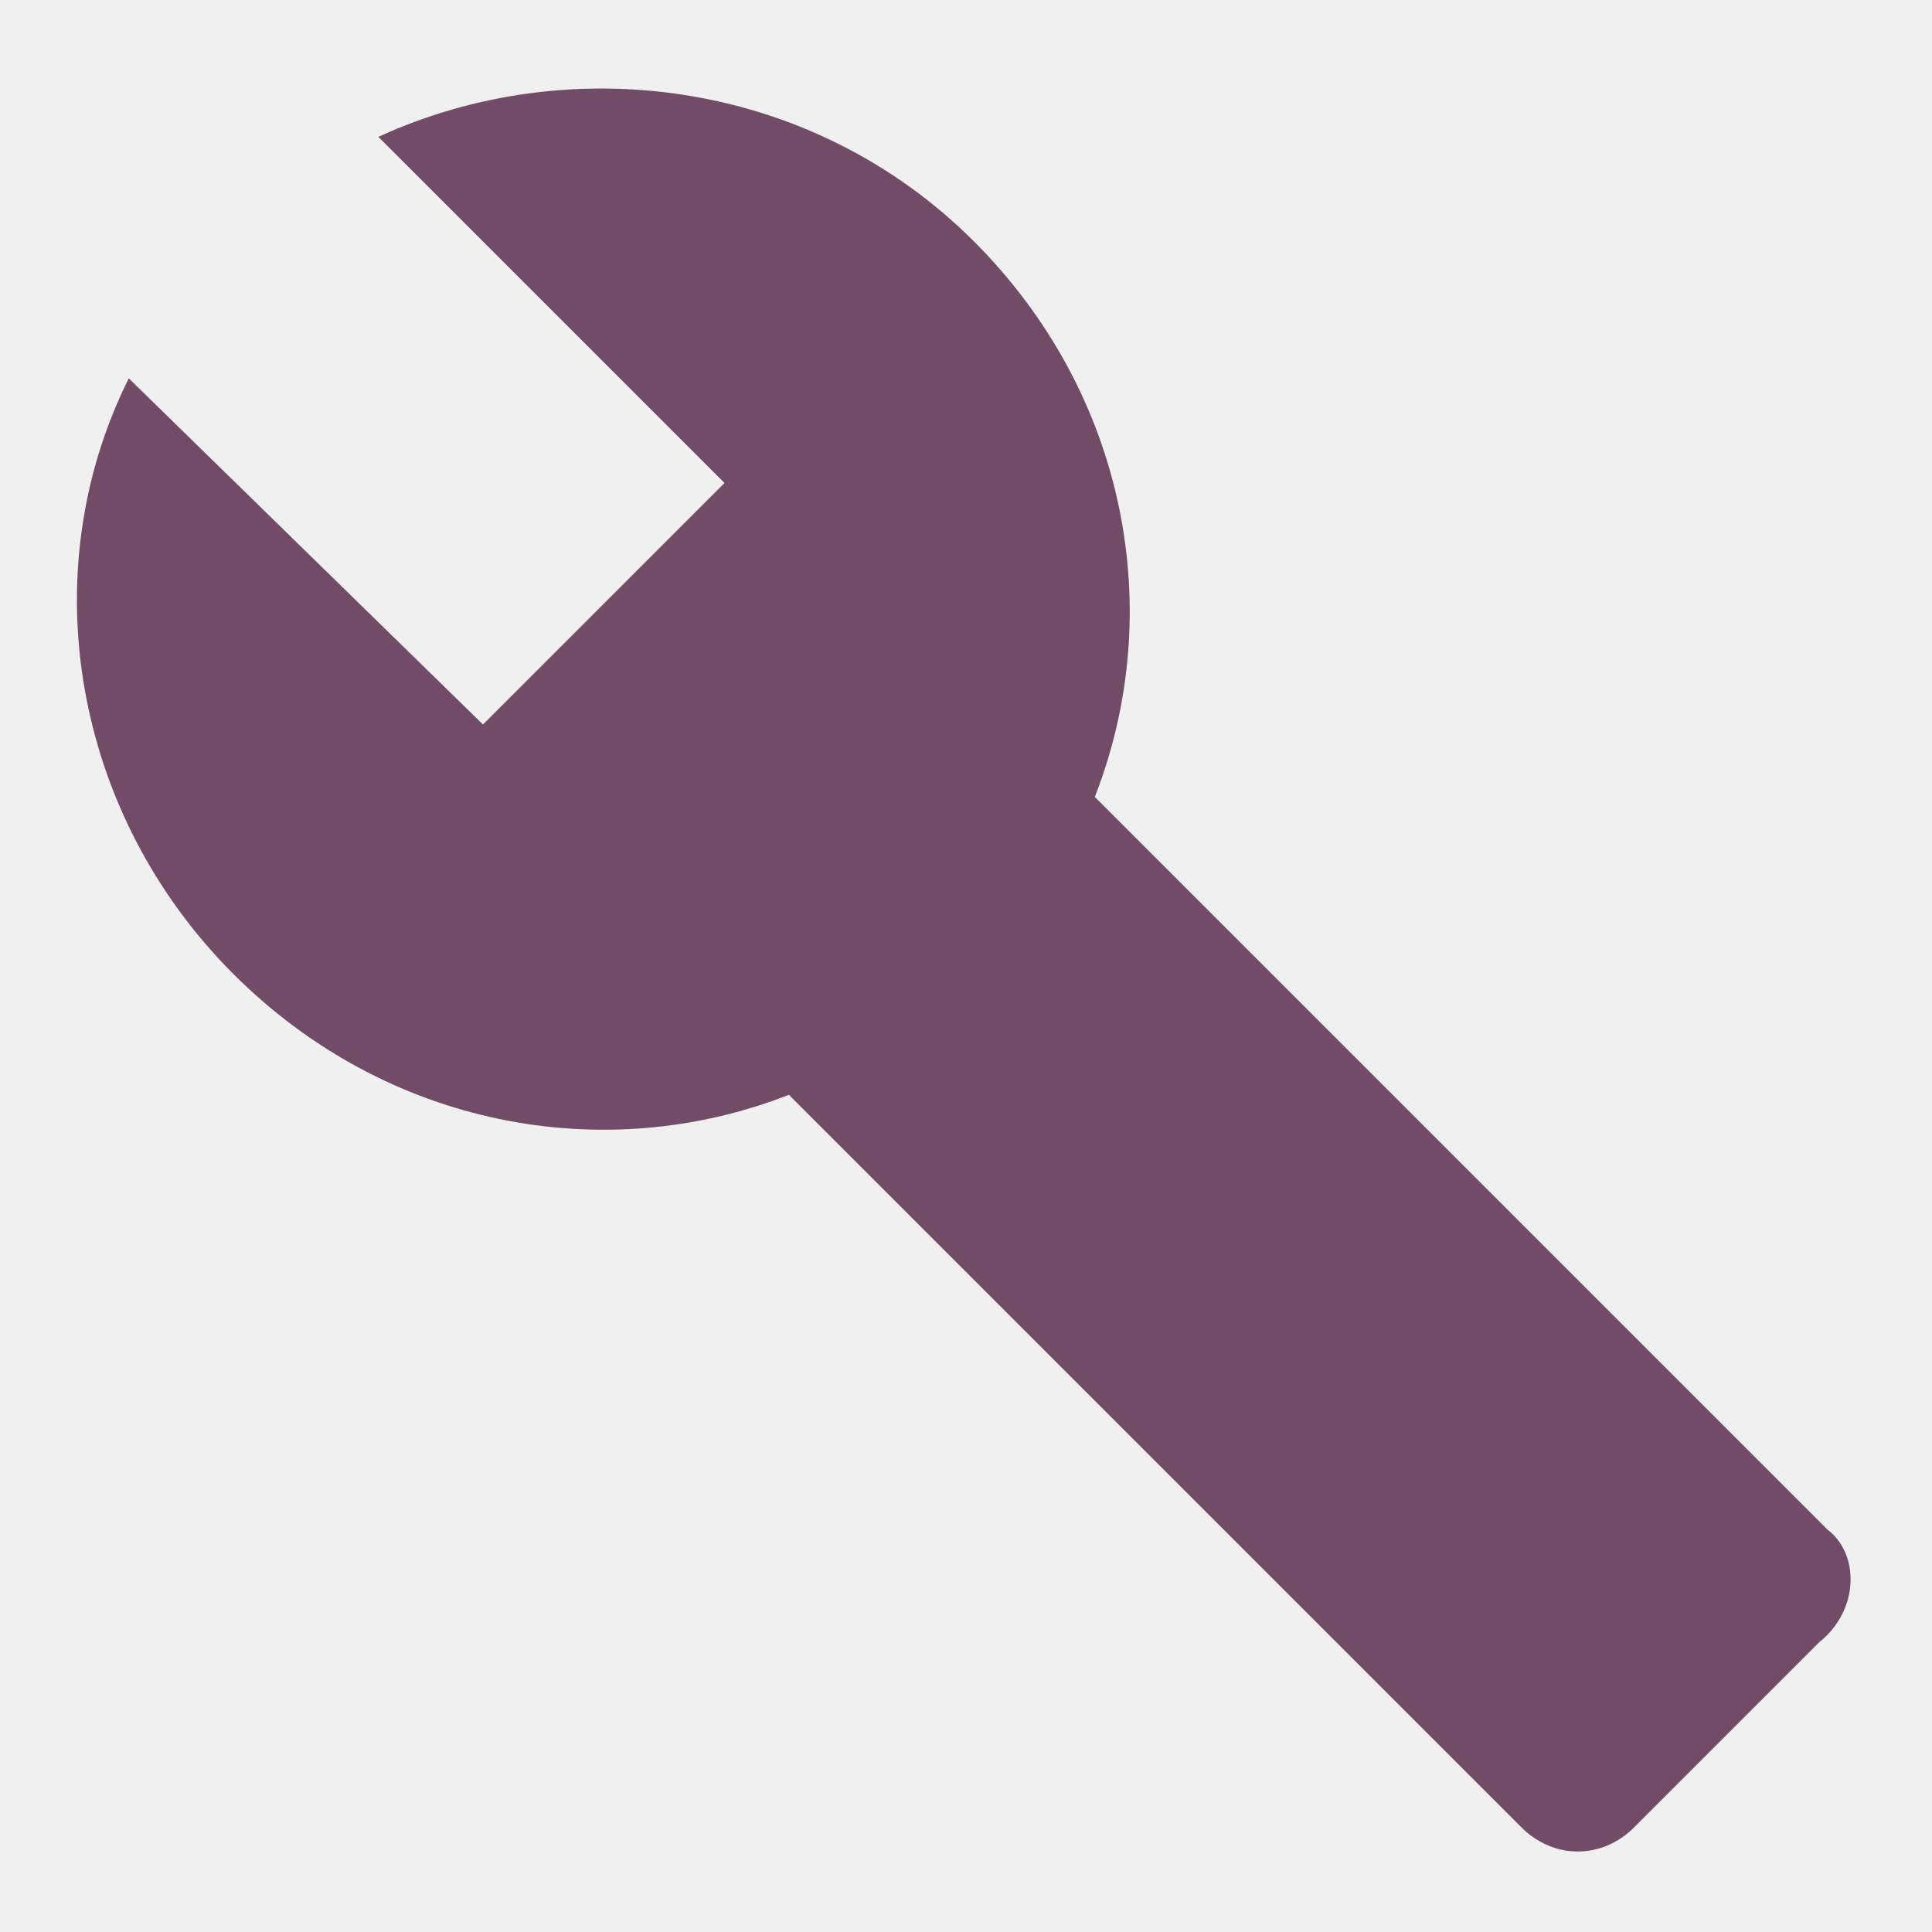
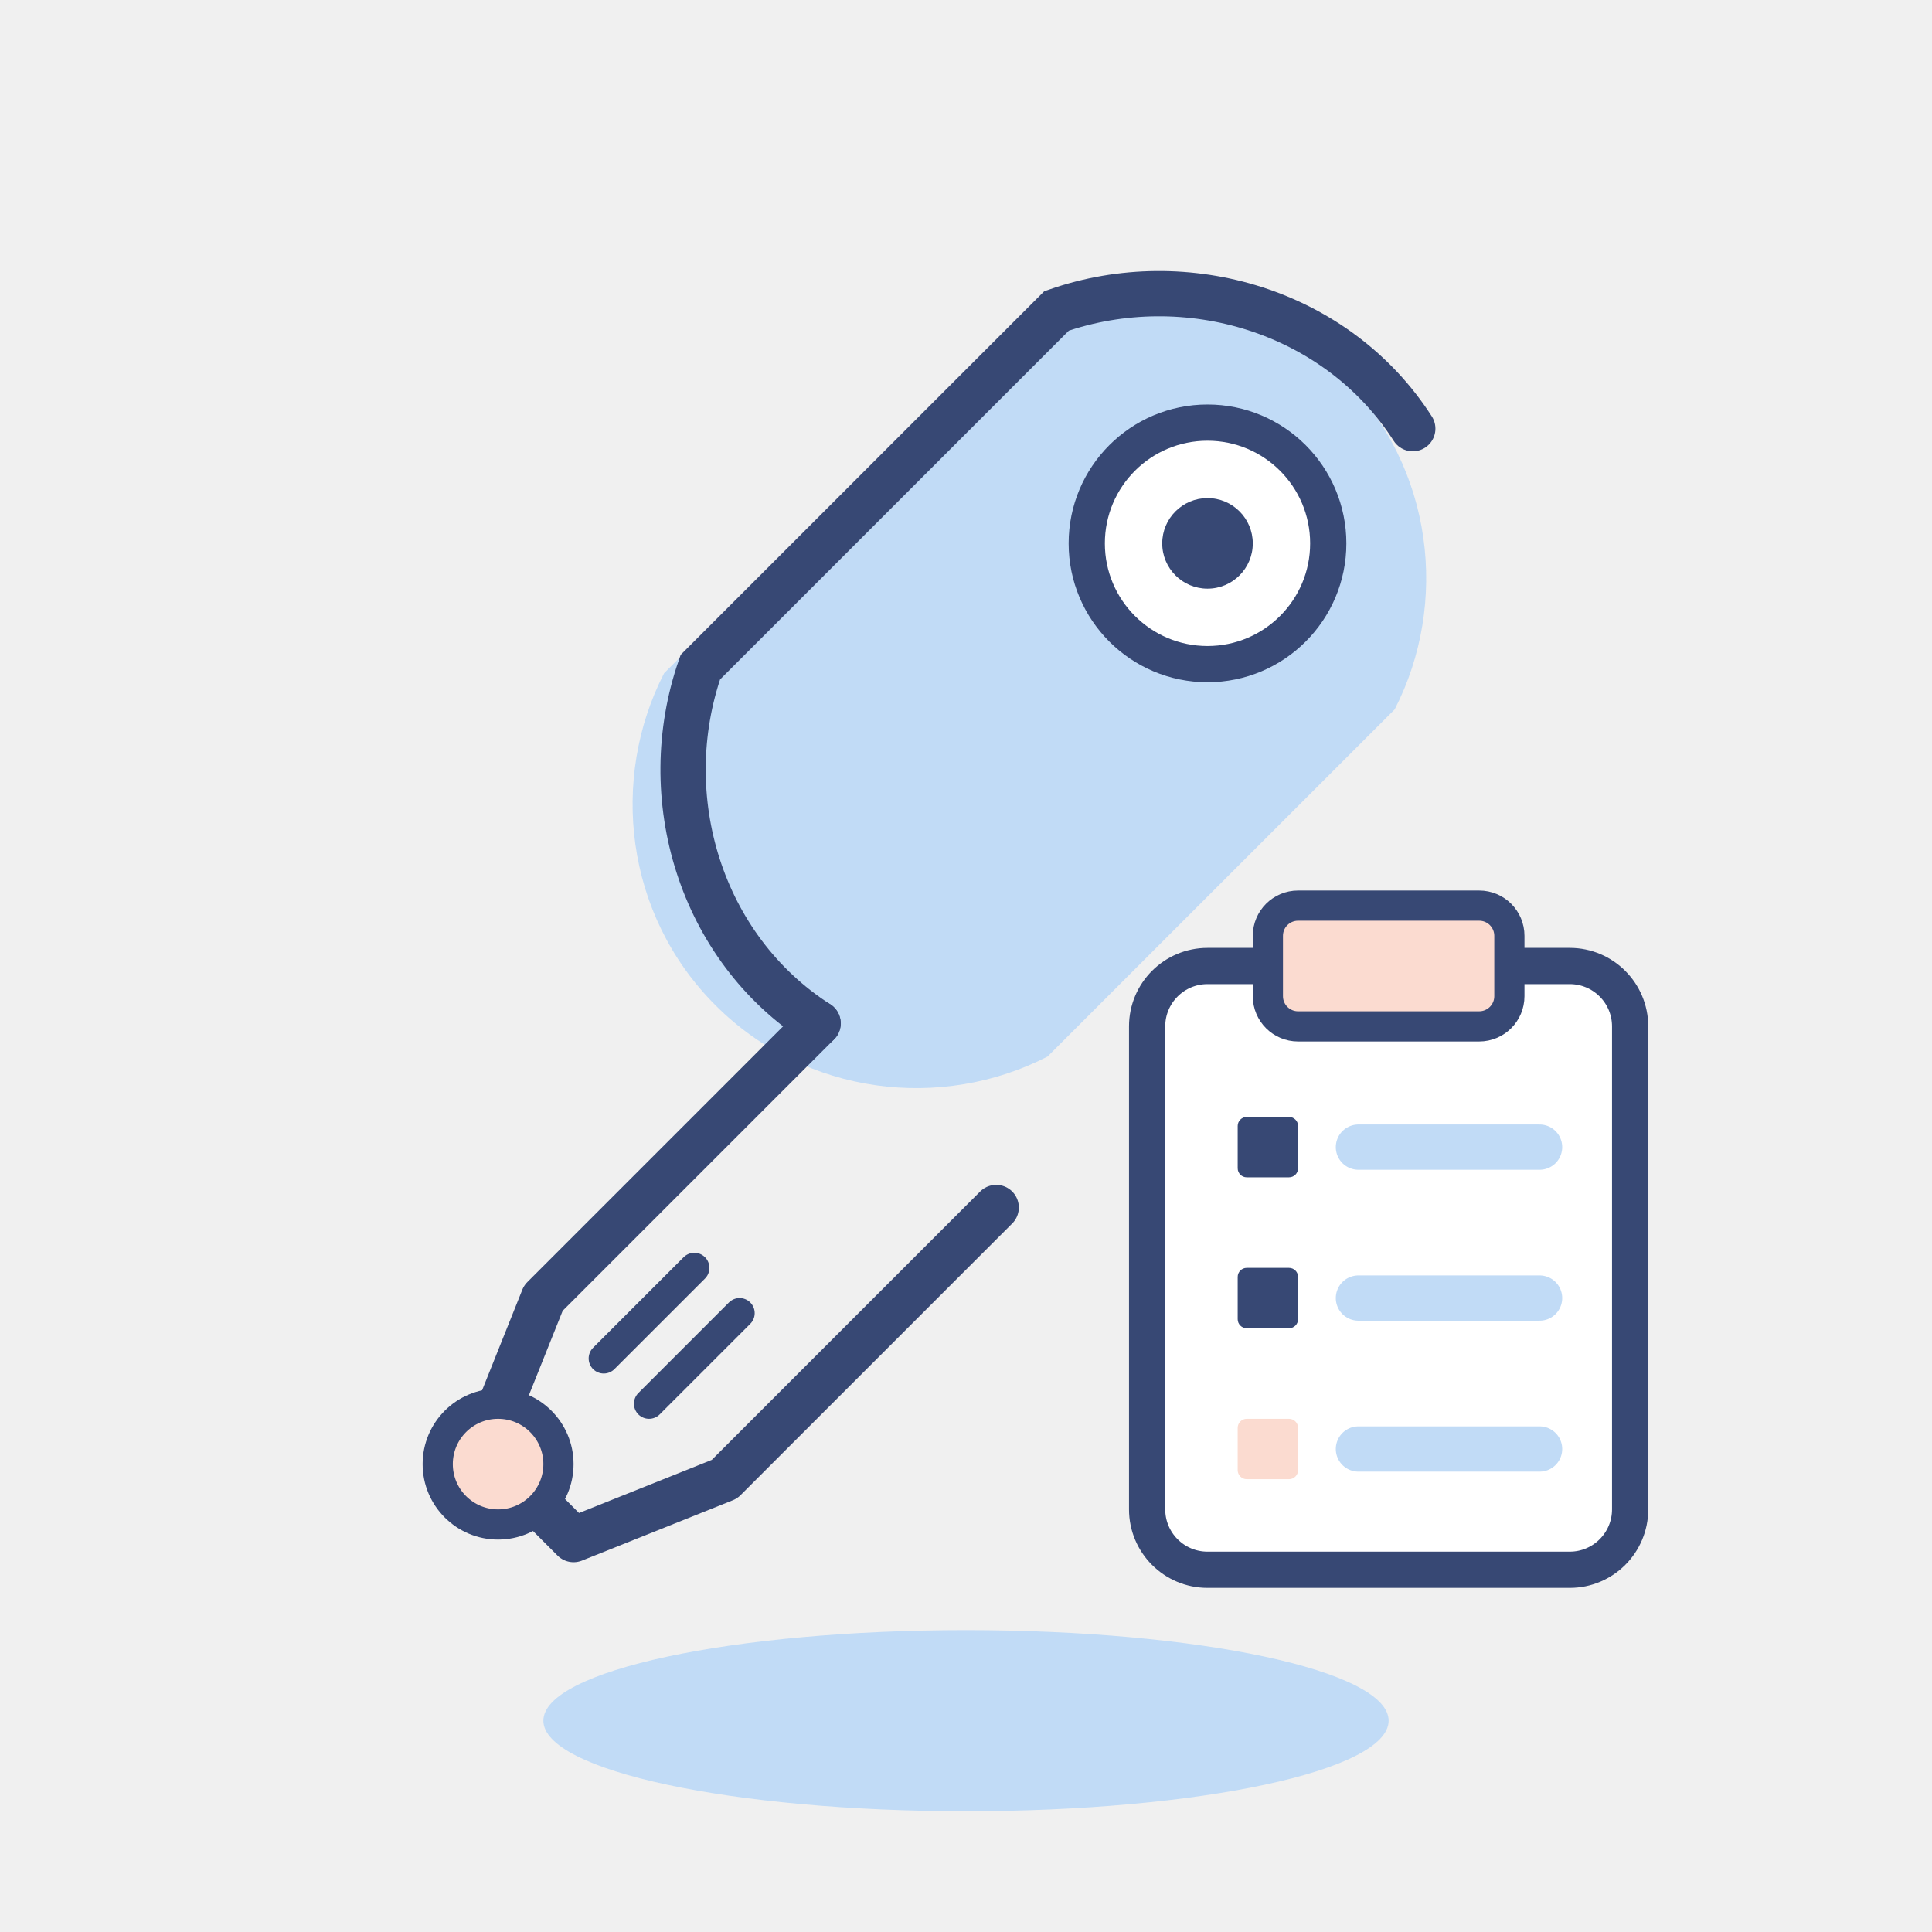
- <svg xmlns="http://www.w3.org/2000/svg" viewBox="0 0 24 24" fill="#714B67">
-   <path d="M22.7 19L13.6 9.9C14.5 7.6 14 4.9 12.1 3C10.1 1 7.1 0.6 4.7 1.7L9 6L6 9L1.6 4.7C0.4 7.1 0.9 10.1 2.9 12.1C4.8 14 7.5 14.5 9.8 13.6L18.9 22.7C19.3 23.1 19.9 23.1 20.3 22.7L22.6 20.4C23.1 20 23.1 19.3 22.7 19Z" />
+ <svg xmlns="http://www.w3.org/2000/svg" width="64" height="64" viewBox="0 0 64 64" fill="none">
+   <ellipse cx="32" cy="57" rx="14" ry="3" fill="#C1DBF6" />
+   <path d="M44.5 12.5C41.5 9.5 37 9 33.5 10.8L22 22.3C20.2 25.8 20.7 30.3 23.7 33.3C26.7 36.3 31.2 36.8 34.7 35L46.2 23.5C48 20 47.5 15.5 44.5 12.5Z" fill="#C1DBF6" />
+   <path d="M46.8 14.2C44.3 10.3 39.3 8.8 35 10.3L23.2 22.1C21.7 26.4 23.2 31.4 27.1 33.9" stroke="#374874" stroke-width="1.5" stroke-linecap="round" />
+   <path d="M27.1 33.9L22 39L18 43L16 48L19 51L24 49L28 45L33 40" stroke="#374874" stroke-width="1.5" stroke-linecap="round" stroke-linejoin="round" />
+   <circle cx="40" cy="18" r="4" fill="white" stroke="#374874" stroke-width="1.2" />
+   <circle cx="40" cy="18" r="1.5" fill="#374874" />
+   <line x1="20" y1="45" x2="23" y2="42" stroke="#374874" stroke-width="1" stroke-linecap="round" />
+   <line x1="21.5" y1="46.5" x2="24.5" y2="43.5" stroke="#374874" stroke-width="1" stroke-linecap="round" />
+   <circle cx="16.5" cy="48.5" r="2" fill="#FBDBD0" stroke="#374874" stroke-width="1" />
+   <rect x="38" y="32" width="16" height="20" rx="2" fill="white" stroke="#374874" stroke-width="1.2" />
+   <rect x="42" y="30" width="8" height="4" rx="1" fill="#FBDBD0" stroke="#374874" stroke-width="1" />
+   <rect x="41" y="37" width="2" height="2" rx="0.3" fill="#374874" />
+   <line x1="45" y1="38" x2="51" y2="38" stroke="#C1DBF6" stroke-width="1.5" stroke-linecap="round" />
+   <rect x="41" y="42" width="2" height="2" rx="0.3" fill="#374874" />
+   <line x1="45" y1="43" x2="51" y2="43" stroke="#C1DBF6" stroke-width="1.5" stroke-linecap="round" />
+   <rect x="41" y="47" width="2" height="2" rx="0.3" fill="#FBDBD0" />
+   <line x1="45" y1="48" x2="51" y2="48" stroke="#C1DBF6" stroke-width="1.5" stroke-linecap="round" />
</svg>
